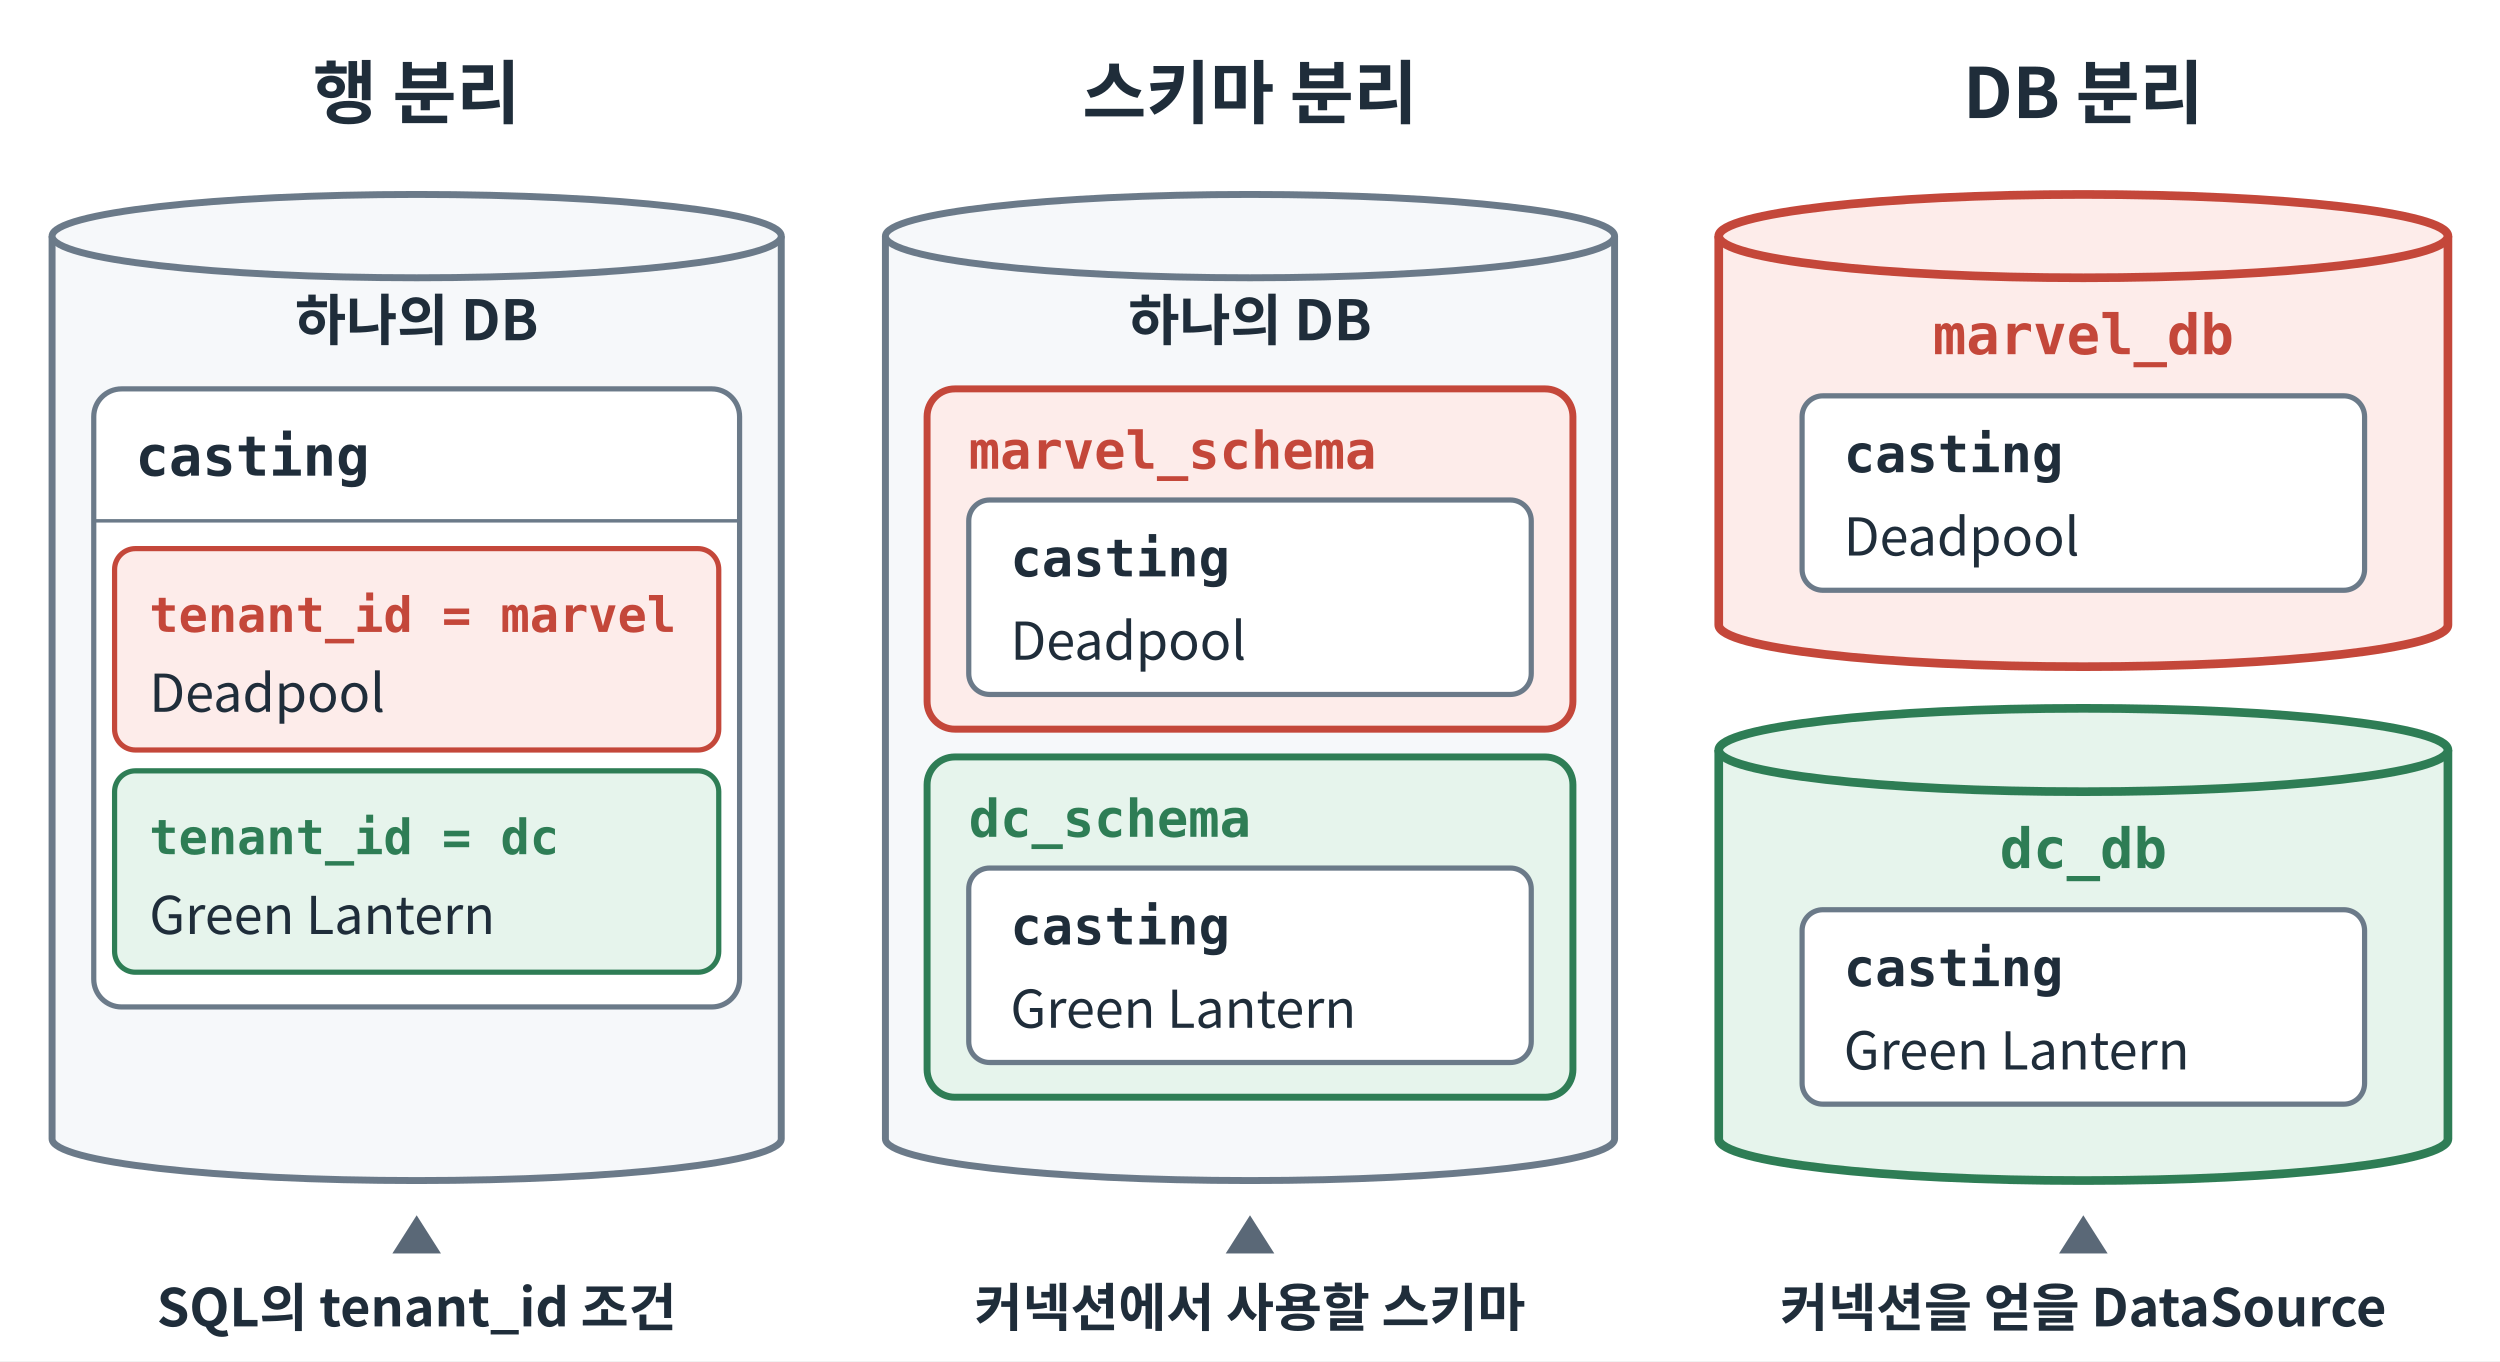
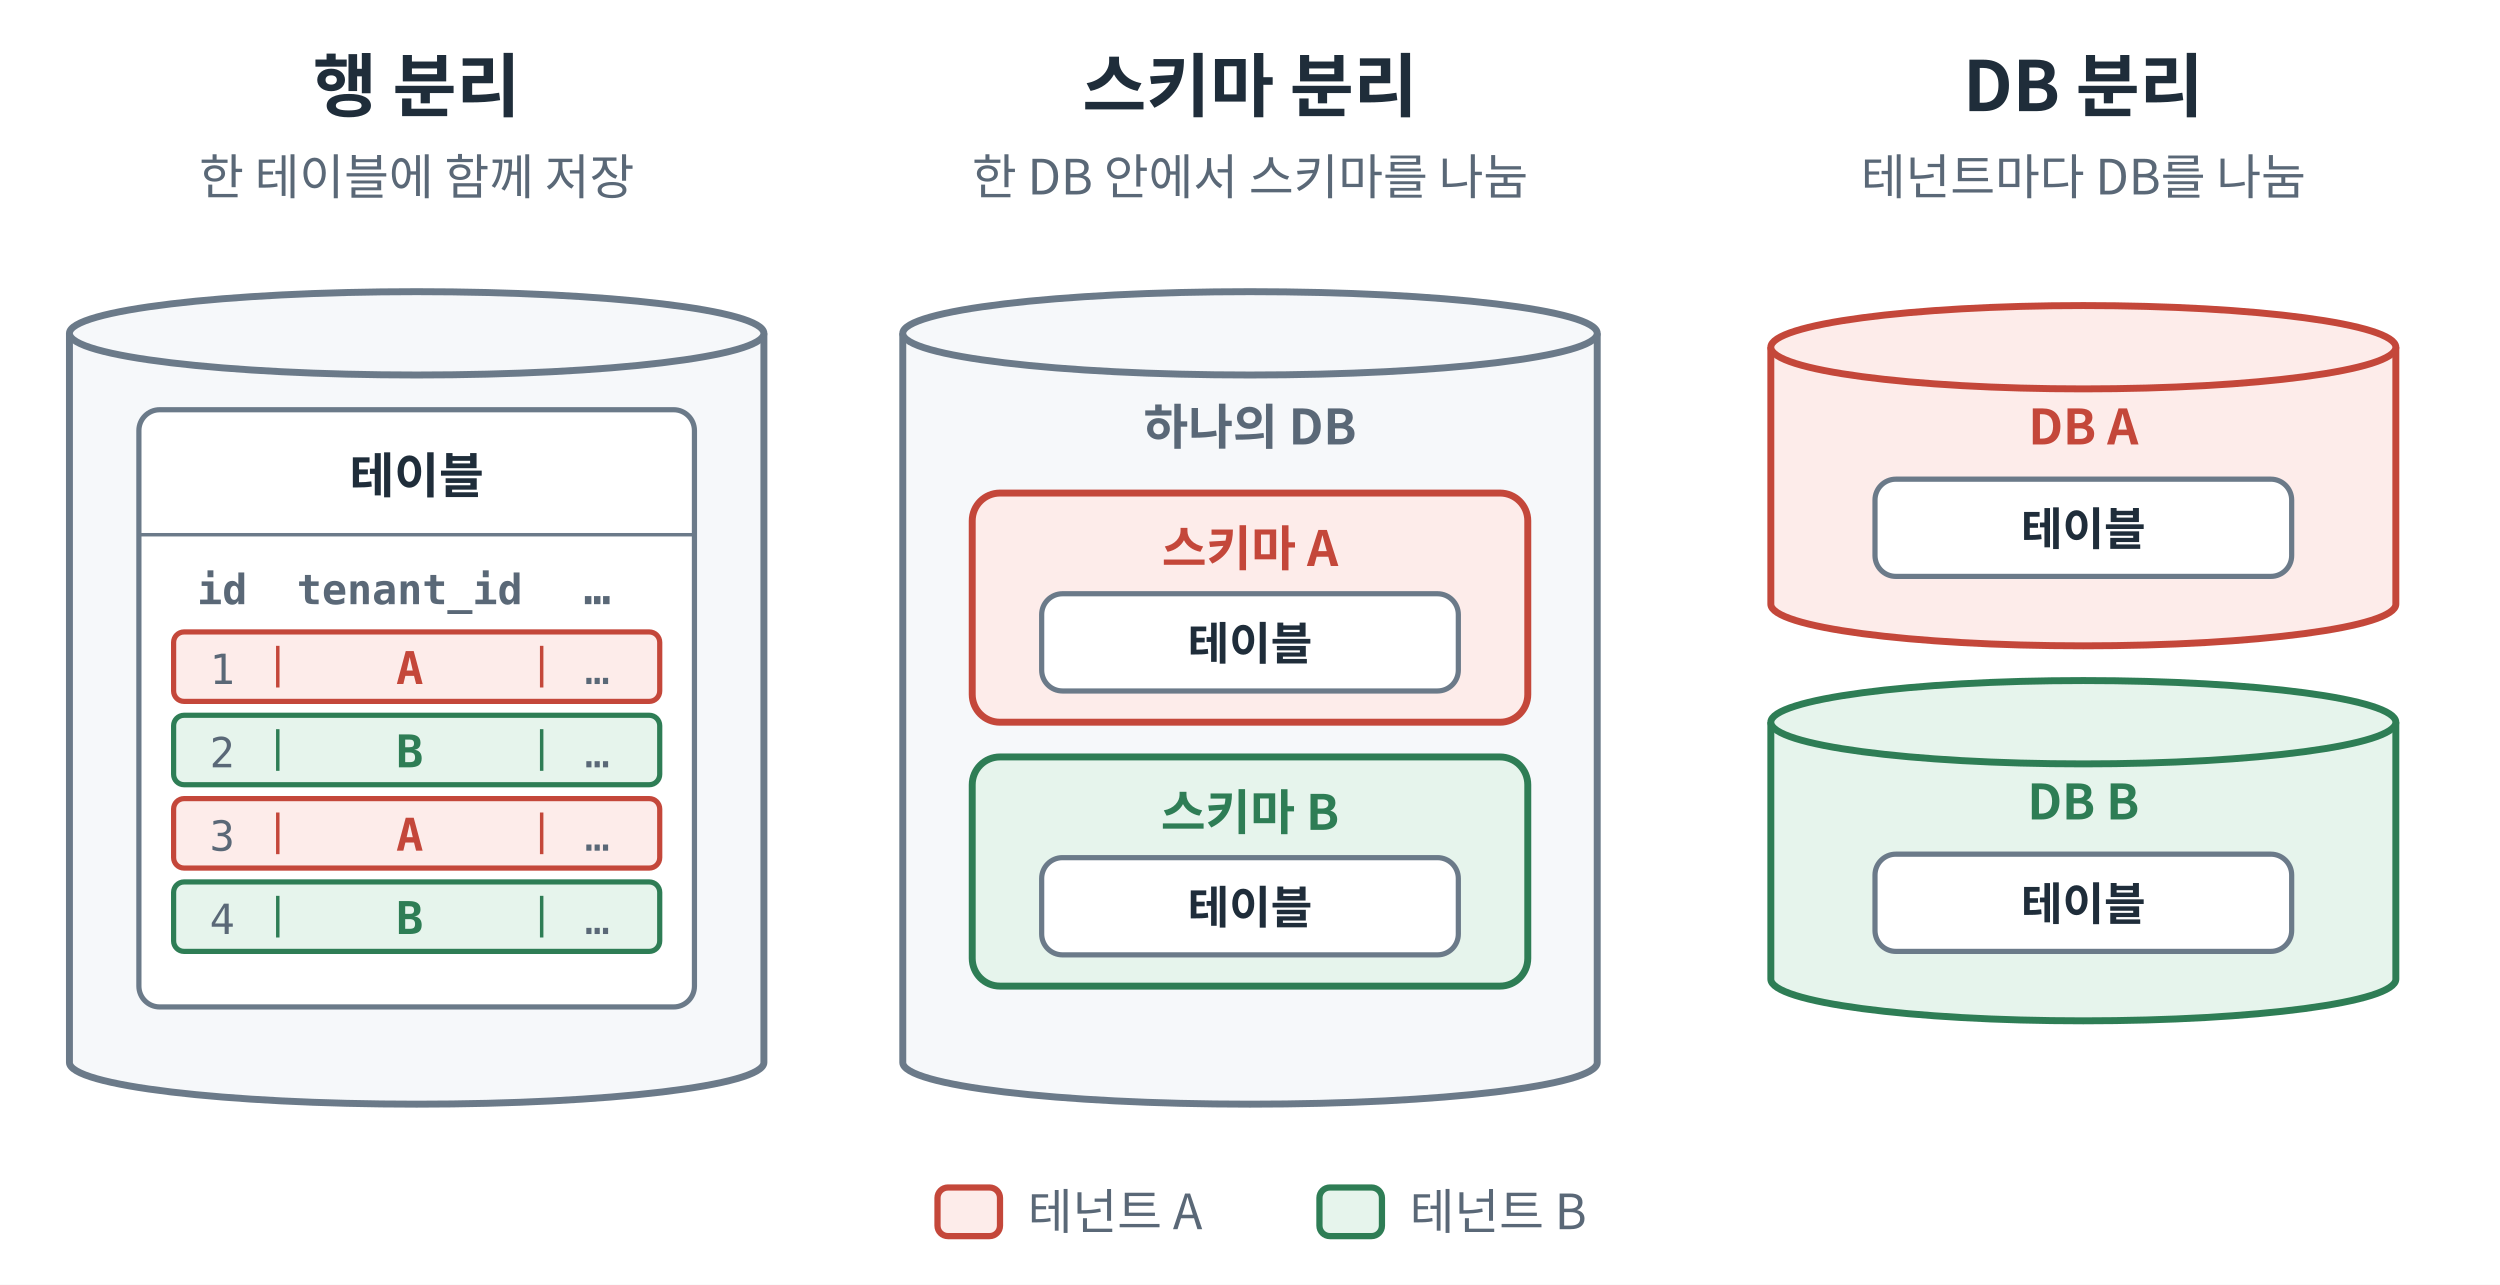
- <svg xmlns="http://www.w3.org/2000/svg" width="720" height="392" viewBox="0 0 720 392" role="img" aria-labelledby="t d">
-   <rect width="720" height="392" fill="#fff" />
-   <text x="120" y="34" font-family="Apple SD Gothic Neo, Noto Sans CJK KR, sans-serif" font-size="20" font-weight="700" fill="#1f2d3a" text-anchor="middle">행 분리</text>
-   <text x="360" y="34" font-family="Apple SD Gothic Neo, Noto Sans CJK KR, sans-serif" font-size="20" font-weight="700" fill="#1f2d3a" text-anchor="middle">스키마 분리</text>
-   <text x="600" y="34" font-family="Apple SD Gothic Neo, Noto Sans CJK KR, sans-serif" font-size="20" font-weight="700" fill="#1f2d3a" text-anchor="middle">DB 분리</text>
-   <path d="M15 68 V328 A105.0 12 0 0 0 225 328 V68" fill="#f6f8fa" stroke="#6b7a89" stroke-width="2" />
-   <ellipse cx="120.0" cy="68" rx="105.0" ry="12" fill="#f6f8fa" stroke="#6b7a89" stroke-width="2" />
-   <text x="120" y="98" font-family="Apple SD Gothic Neo, Noto Sans CJK KR, sans-serif" font-size="16" font-weight="700" fill="#1f2d3a" text-anchor="middle">하나의 DB</text>
-   <rect x="27" y="112" width="186" height="178" rx="8" fill="#fff" stroke="#6b7a89" stroke-width="1.5" />
-   <text x="39" y="137" font-family="Menlo, Consolas, monospace" font-size="16" font-weight="700" fill="#1f2d3a" text-anchor="start">casting</text>
-   <line x1="27" y1="150" x2="213" y2="150" stroke="#6b7a89" stroke-width="1" />
-   <rect x="33" y="158" width="174" height="58" rx="6" fill="#fdecea" stroke="#c4473a" stroke-width="1.5" />
-   <text x="43" y="182" font-family="Menlo, Consolas, monospace" font-size="14" font-weight="700" fill="#c4473a" text-anchor="start">tenant_id = marvel</text>
-   <text x="43" y="205" font-family="Apple SD Gothic Neo, Noto Sans CJK KR, sans-serif" font-size="15" font-weight="400" fill="#1f2d3a" text-anchor="start">Deadpool</text>
-   <rect x="33" y="222" width="174" height="58" rx="6" fill="#e6f4ec" stroke="#2e7d55" stroke-width="1.5" />
-   <text x="43" y="246" font-family="Menlo, Consolas, monospace" font-size="14" font-weight="700" fill="#2e7d55" text-anchor="start">tenant_id = dc</text>
-   <text x="43" y="269" font-family="Apple SD Gothic Neo, Noto Sans CJK KR, sans-serif" font-size="15" font-weight="400" fill="#1f2d3a" text-anchor="start">Green Lantern</text>
-   <path d="M255 68 V328 A105.0 12 0 0 0 465 328 V68" fill="#f6f8fa" stroke="#6b7a89" stroke-width="2" />
-   <ellipse cx="360.0" cy="68" rx="105.0" ry="12" fill="#f6f8fa" stroke="#6b7a89" stroke-width="2" />
-   <text x="360" y="98" font-family="Apple SD Gothic Neo, Noto Sans CJK KR, sans-serif" font-size="16" font-weight="700" fill="#1f2d3a" text-anchor="middle">하나의 DB</text>
-   <rect x="267" y="112" width="186" height="98" rx="8" fill="#fdecea" stroke="#c4473a" stroke-width="2" />
-   <text x="279" y="135" font-family="Menlo, Consolas, monospace" font-size="15" font-weight="700" fill="#c4473a" text-anchor="start">marvel_schema</text>
-   <rect x="279" y="144" width="162" height="56" rx="6" fill="#fff" stroke="#6b7a89" stroke-width="1.5" />
-   <text x="291" y="166" font-family="Menlo, Consolas, monospace" font-size="15" font-weight="700" fill="#1f2d3a" text-anchor="start">casting</text>
-   <text x="291" y="190" font-family="Apple SD Gothic Neo, Noto Sans CJK KR, sans-serif" font-size="15" font-weight="400" fill="#1f2d3a" text-anchor="start">Deadpool</text>
-   <rect x="267" y="218" width="186" height="98" rx="8" fill="#e6f4ec" stroke="#2e7d55" stroke-width="2" />
-   <text x="279" y="241" font-family="Menlo, Consolas, monospace" font-size="15" font-weight="700" fill="#2e7d55" text-anchor="start">dc_schema</text>
-   <rect x="279" y="250" width="162" height="56" rx="6" fill="#fff" stroke="#6b7a89" stroke-width="1.5" />
-   <text x="291" y="272" font-family="Menlo, Consolas, monospace" font-size="15" font-weight="700" fill="#1f2d3a" text-anchor="start">casting</text>
-   <text x="291" y="296" font-family="Apple SD Gothic Neo, Noto Sans CJK KR, sans-serif" font-size="15" font-weight="400" fill="#1f2d3a" text-anchor="start">Green Lantern</text>
-   <path d="M495 68 V180 A105.0 12 0 0 0 705 180 V68" fill="#fdecea" stroke="#c4473a" stroke-width="2.5" />
-   <ellipse cx="600.0" cy="68" rx="105.0" ry="12" fill="#fdecea" stroke="#c4473a" stroke-width="2.5" />
-   <text x="600" y="102" font-family="Menlo, Consolas, monospace" font-size="16" font-weight="700" fill="#c4473a" text-anchor="middle">marvel_db</text>
-   <rect x="519" y="114" width="162" height="56" rx="6" fill="#fff" stroke="#6b7a89" stroke-width="1.5" />
-   <text x="531" y="136" font-family="Menlo, Consolas, monospace" font-size="15" font-weight="700" fill="#1f2d3a" text-anchor="start">casting</text>
-   <text x="531" y="160" font-family="Apple SD Gothic Neo, Noto Sans CJK KR, sans-serif" font-size="15" font-weight="400" fill="#1f2d3a" text-anchor="start">Deadpool</text>
-   <path d="M495 216 V328 A105.0 12 0 0 0 705 328 V216" fill="#e6f4ec" stroke="#2e7d55" stroke-width="2.5" />
-   <ellipse cx="600.0" cy="216" rx="105.0" ry="12" fill="#e6f4ec" stroke="#2e7d55" stroke-width="2.5" />
-   <text x="600" y="250" font-family="Menlo, Consolas, monospace" font-size="16" font-weight="700" fill="#2e7d55" text-anchor="middle">dc_db</text>
-   <rect x="519" y="262" width="162" height="56" rx="6" fill="#fff" stroke="#6b7a89" stroke-width="1.5" />
-   <text x="531" y="284" font-family="Menlo, Consolas, monospace" font-size="15" font-weight="700" fill="#1f2d3a" text-anchor="start">casting</text>
-   <text x="531" y="308" font-family="Apple SD Gothic Neo, Noto Sans CJK KR, sans-serif" font-size="15" font-weight="400" fill="#1f2d3a" text-anchor="start">Green Lantern</text>
-   <path d="M 120 350 l -7 11 h 14 z" fill="#5a6877" />
-   <text x="120" y="382" font-family="Apple SD Gothic Neo, Noto Sans CJK KR, sans-serif" font-size="15" font-weight="700" fill="#1f2d3a" text-anchor="middle">SQL의 tenant_id 조건</text>
-   <path d="M 360 350 l -7 11 h 14 z" fill="#5a6877" />
-   <text x="360" y="382" font-family="Apple SD Gothic Neo, Noto Sans CJK KR, sans-serif" font-size="15" font-weight="700" fill="#1f2d3a" text-anchor="middle">커넥션에서 사용할 스키마</text>
-   <path d="M 600 350 l -7 11 h 14 z" fill="#5a6877" />
-   <text x="600" y="382" font-family="Apple SD Gothic Neo, Noto Sans CJK KR, sans-serif" font-size="15" font-weight="700" fill="#1f2d3a" text-anchor="middle">커넥션을 얻을 DataSource</text>
+ <svg xmlns="http://www.w3.org/2000/svg" width="720" height="370" viewBox="0 0 720 370" role="img" aria-labelledby="t d">
+   <rect width="720" height="370" fill="#fff" />
+   <text x="120" y="32" font-family="Apple SD Gothic Neo, Noto Sans CJK KR, sans-serif" font-size="20" font-weight="700" fill="#1f2d3a" text-anchor="middle">행 분리</text>
+   <text x="120" y="56" font-family="Apple SD Gothic Neo, Noto Sans CJK KR, sans-serif" font-size="14" font-weight="400" fill="#5a6877" text-anchor="middle">한 테이블에 함께 저장</text>
+   <text x="360" y="32" font-family="Apple SD Gothic Neo, Noto Sans CJK KR, sans-serif" font-size="20" font-weight="700" fill="#1f2d3a" text-anchor="middle">스키마 분리</text>
+   <text x="360" y="56" font-family="Apple SD Gothic Neo, Noto Sans CJK KR, sans-serif" font-size="14" font-weight="400" fill="#5a6877" text-anchor="middle">한 DB 안에서 스키마를 나눔</text>
+   <text x="600" y="32" font-family="Apple SD Gothic Neo, Noto Sans CJK KR, sans-serif" font-size="20" font-weight="700" fill="#1f2d3a" text-anchor="middle">DB 분리</text>
+   <text x="600" y="56" font-family="Apple SD Gothic Neo, Noto Sans CJK KR, sans-serif" font-size="14" font-weight="400" fill="#5a6877" text-anchor="middle">테넌트마다 DB를 나눔</text>
+   <path d="M20.0 96 V306 A100.0 12 0 0 0 220.0 306 V96" fill="#f6f8fa" stroke="#6b7a89" stroke-width="2" />
+   <ellipse cx="120" cy="96" rx="100.0" ry="12" fill="#f6f8fa" stroke="#6b7a89" stroke-width="2" />
+   <rect x="40" y="118" width="160" height="172" rx="6" fill="#fff" stroke="#6b7a89" stroke-width="1.5" />
+   <text x="120" y="142" font-family="Apple SD Gothic Neo, Noto Sans CJK KR, sans-serif" font-size="14" font-weight="700" fill="#1f2d3a" text-anchor="middle">테이블</text>
+   <line x1="40" y1="154" x2="200" y2="154" stroke="#6b7a89" stroke-width="1" />
+   <text x="64" y="174" font-family="Menlo, Consolas, monospace" font-size="12" font-weight="700" fill="#5a6877" text-anchor="middle">id</text>
+   <text x="118" y="174" font-family="Menlo, Consolas, monospace" font-size="12" font-weight="700" fill="#5a6877" text-anchor="middle">tenant_id</text>
+   <text x="172" y="174" font-family="Menlo, Consolas, monospace" font-size="13" font-weight="700" fill="#5a6877" text-anchor="middle">…</text>
+   <rect x="50" y="182" width="140" height="20" rx="3" fill="#fdecea" stroke="#c4473a" stroke-width="1.5" />
+   <text x="64" y="197" font-family="Menlo, Consolas, monospace" font-size="12" font-weight="400" fill="#5a6877" text-anchor="middle">1</text>
+   <line x1="80" y1="186" x2="80" y2="198" stroke="#c4473a" stroke-width="1" />
+   <text x="118" y="197" font-family="Menlo, Consolas, monospace" font-size="13" font-weight="700" fill="#c4473a" text-anchor="middle">A</text>
+   <line x1="156" y1="186" x2="156" y2="198" stroke="#c4473a" stroke-width="1" />
+   <text x="172" y="197" font-family="Menlo, Consolas, monospace" font-size="12" font-weight="400" fill="#5a6877" text-anchor="middle">…</text>
+   <rect x="50" y="206" width="140" height="20" rx="3" fill="#e6f4ec" stroke="#2e7d55" stroke-width="1.5" />
+   <text x="64" y="221" font-family="Menlo, Consolas, monospace" font-size="12" font-weight="400" fill="#5a6877" text-anchor="middle">2</text>
+   <line x1="80" y1="210" x2="80" y2="222" stroke="#2e7d55" stroke-width="1" />
+   <text x="118" y="221" font-family="Menlo, Consolas, monospace" font-size="13" font-weight="700" fill="#2e7d55" text-anchor="middle">B</text>
+   <line x1="156" y1="210" x2="156" y2="222" stroke="#2e7d55" stroke-width="1" />
+   <text x="172" y="221" font-family="Menlo, Consolas, monospace" font-size="12" font-weight="400" fill="#5a6877" text-anchor="middle">…</text>
+   <rect x="50" y="230" width="140" height="20" rx="3" fill="#fdecea" stroke="#c4473a" stroke-width="1.5" />
+   <text x="64" y="245" font-family="Menlo, Consolas, monospace" font-size="12" font-weight="400" fill="#5a6877" text-anchor="middle">3</text>
+   <line x1="80" y1="234" x2="80" y2="246" stroke="#c4473a" stroke-width="1" />
+   <text x="118" y="245" font-family="Menlo, Consolas, monospace" font-size="13" font-weight="700" fill="#c4473a" text-anchor="middle">A</text>
+   <line x1="156" y1="234" x2="156" y2="246" stroke="#c4473a" stroke-width="1" />
+   <text x="172" y="245" font-family="Menlo, Consolas, monospace" font-size="12" font-weight="400" fill="#5a6877" text-anchor="middle">…</text>
+   <rect x="50" y="254" width="140" height="20" rx="3" fill="#e6f4ec" stroke="#2e7d55" stroke-width="1.5" />
+   <text x="64" y="269" font-family="Menlo, Consolas, monospace" font-size="12" font-weight="400" fill="#5a6877" text-anchor="middle">4</text>
+   <line x1="80" y1="258" x2="80" y2="270" stroke="#2e7d55" stroke-width="1" />
+   <text x="118" y="269" font-family="Menlo, Consolas, monospace" font-size="13" font-weight="700" fill="#2e7d55" text-anchor="middle">B</text>
+   <line x1="156" y1="258" x2="156" y2="270" stroke="#2e7d55" stroke-width="1" />
+   <text x="172" y="269" font-family="Menlo, Consolas, monospace" font-size="12" font-weight="400" fill="#5a6877" text-anchor="middle">…</text>
+   <path d="M260.0 96 V306 A100.0 12 0 0 0 460.0 306 V96" fill="#f6f8fa" stroke="#6b7a89" stroke-width="2" />
+   <ellipse cx="360" cy="96" rx="100.0" ry="12" fill="#f6f8fa" stroke="#6b7a89" stroke-width="2" />
+   <text x="360" y="128" font-family="Apple SD Gothic Neo, Noto Sans CJK KR, sans-serif" font-size="14" font-weight="700" fill="#5a6877" text-anchor="middle">하나의 DB</text>
+   <rect x="280" y="142" width="160" height="66" rx="8" fill="#fdecea" stroke="#c4473a" stroke-width="2" />
+   <text x="360" y="163" font-family="Apple SD Gothic Neo, Noto Sans CJK KR, sans-serif" font-size="14" font-weight="700" fill="#c4473a" text-anchor="middle">스키마 A</text>
+   <rect x="300" y="171" width="120" height="28" rx="6" fill="#fff" stroke="#6b7a89" stroke-width="1.5" />
+   <text x="360" y="190" font-family="Apple SD Gothic Neo, Noto Sans CJK KR, sans-serif" font-size="13" font-weight="700" fill="#1f2d3a" text-anchor="middle">테이블</text>
+   <rect x="280" y="218" width="160" height="66" rx="8" fill="#e6f4ec" stroke="#2e7d55" stroke-width="2" />
+   <text x="360" y="239" font-family="Apple SD Gothic Neo, Noto Sans CJK KR, sans-serif" font-size="14" font-weight="700" fill="#2e7d55" text-anchor="middle">스키마 B</text>
+   <rect x="300" y="247" width="120" height="28" rx="6" fill="#fff" stroke="#6b7a89" stroke-width="1.5" />
+   <text x="360" y="266" font-family="Apple SD Gothic Neo, Noto Sans CJK KR, sans-serif" font-size="13" font-weight="700" fill="#1f2d3a" text-anchor="middle">테이블</text>
+   <path d="M510.0 100 V174 A90.0 12 0 0 0 690.0 174 V100" fill="#fdecea" stroke="#c4473a" stroke-width="2" />
+   <ellipse cx="600" cy="100" rx="90.0" ry="12" fill="#fdecea" stroke="#c4473a" stroke-width="2" />
+   <text x="600" y="128" font-family="Apple SD Gothic Neo, Noto Sans CJK KR, sans-serif" font-size="14" font-weight="700" fill="#c4473a" text-anchor="middle">DB A</text>
+   <rect x="540" y="138" width="120" height="28" rx="6" fill="#fff" stroke="#6b7a89" stroke-width="1.5" />
+   <text x="600" y="157" font-family="Apple SD Gothic Neo, Noto Sans CJK KR, sans-serif" font-size="13" font-weight="700" fill="#1f2d3a" text-anchor="middle">테이블</text>
+   <path d="M510.0 208 V282 A90.0 12 0 0 0 690.0 282 V208" fill="#e6f4ec" stroke="#2e7d55" stroke-width="2" />
+   <ellipse cx="600" cy="208" rx="90.0" ry="12" fill="#e6f4ec" stroke="#2e7d55" stroke-width="2" />
+   <text x="600" y="236" font-family="Apple SD Gothic Neo, Noto Sans CJK KR, sans-serif" font-size="14" font-weight="700" fill="#2e7d55" text-anchor="middle">DB B</text>
+   <rect x="540" y="246" width="120" height="28" rx="6" fill="#fff" stroke="#6b7a89" stroke-width="1.5" />
+   <text x="600" y="265" font-family="Apple SD Gothic Neo, Noto Sans CJK KR, sans-serif" font-size="13" font-weight="700" fill="#1f2d3a" text-anchor="middle">테이블</text>
+   <rect x="270" y="342" width="18" height="14" rx="3" fill="#fdecea" stroke="#c4473a" stroke-width="1.8" />
+   <text x="296" y="354" font-family="Apple SD Gothic Neo, Noto Sans CJK KR, sans-serif" font-size="14" font-weight="400" fill="#5a6877" text-anchor="start">테넌트 A</text>
+   <rect x="380" y="342" width="18" height="14" rx="3" fill="#e6f4ec" stroke="#2e7d55" stroke-width="1.8" />
+   <text x="406" y="354" font-family="Apple SD Gothic Neo, Noto Sans CJK KR, sans-serif" font-size="14" font-weight="400" fill="#5a6877" text-anchor="start">테넌트 B</text>
</svg>
